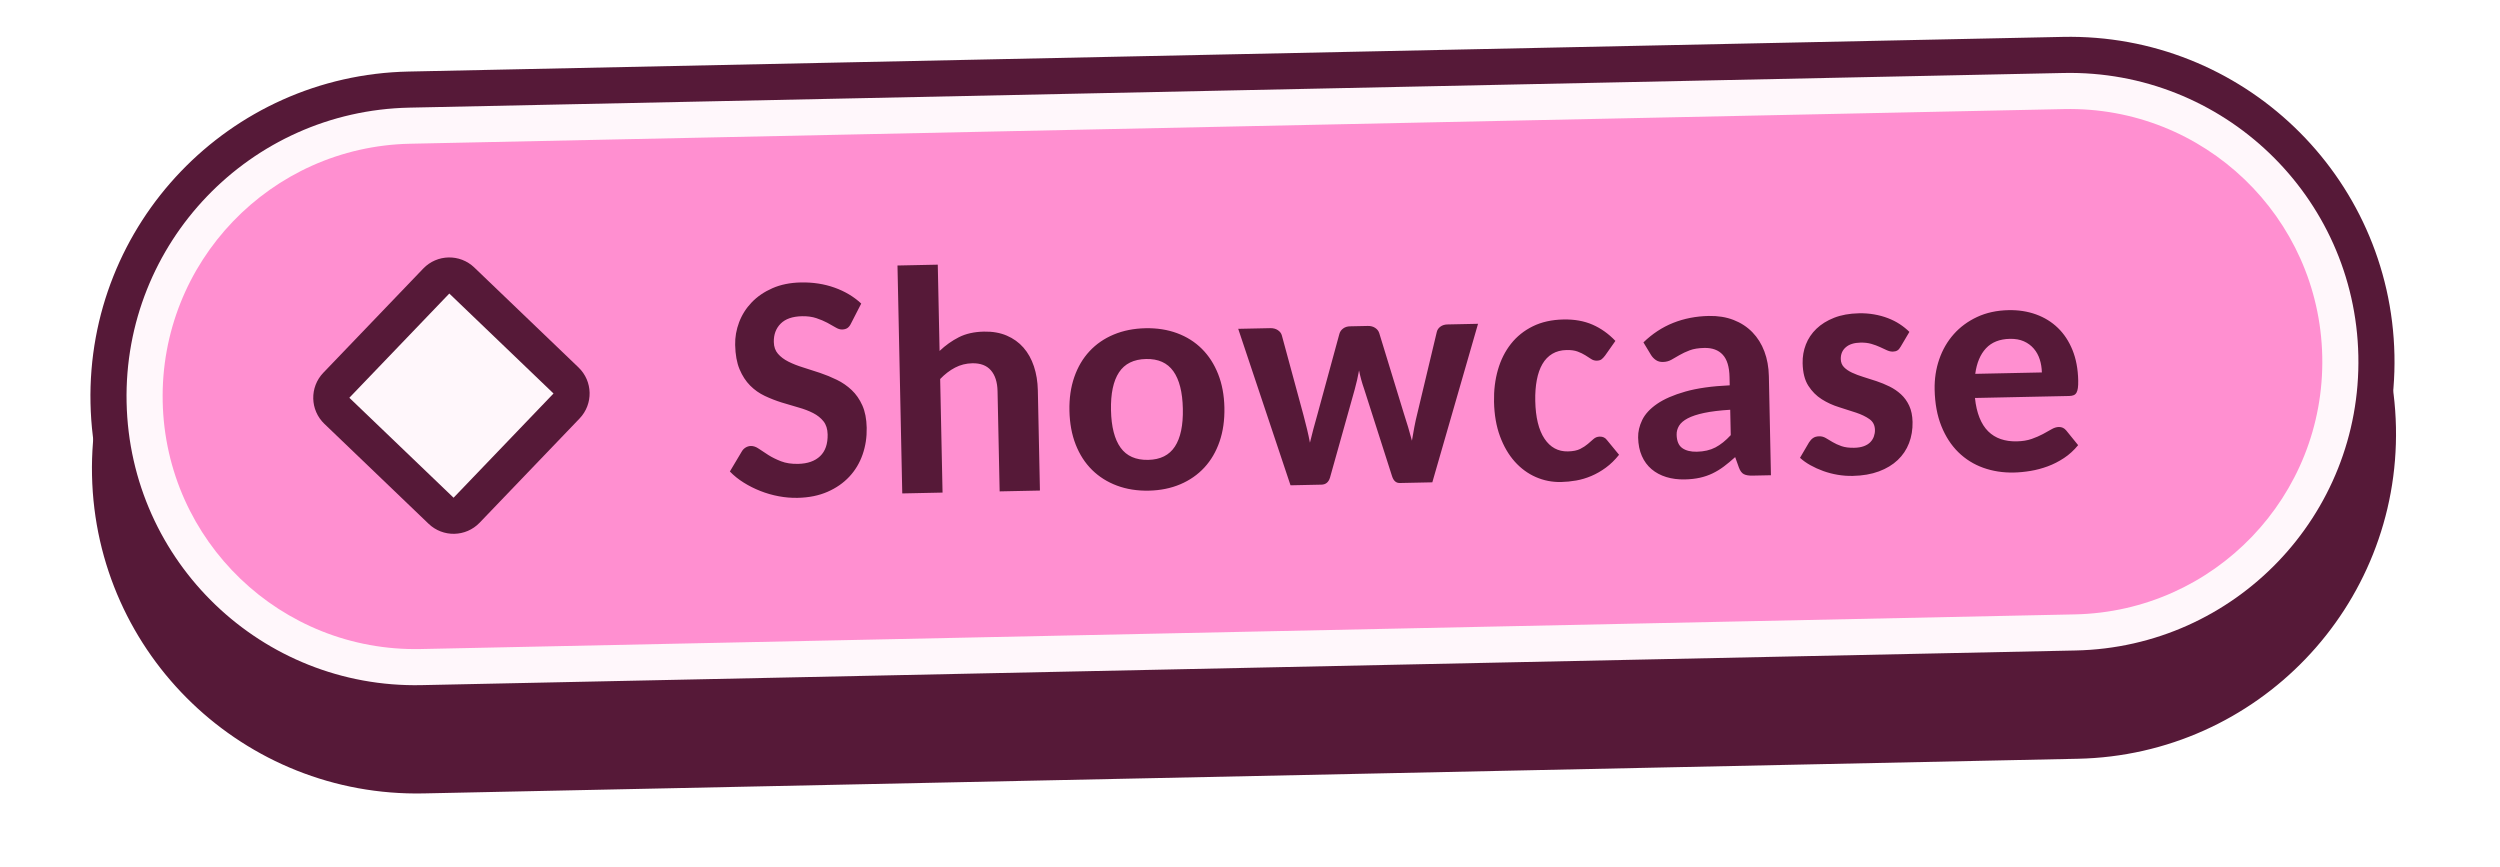
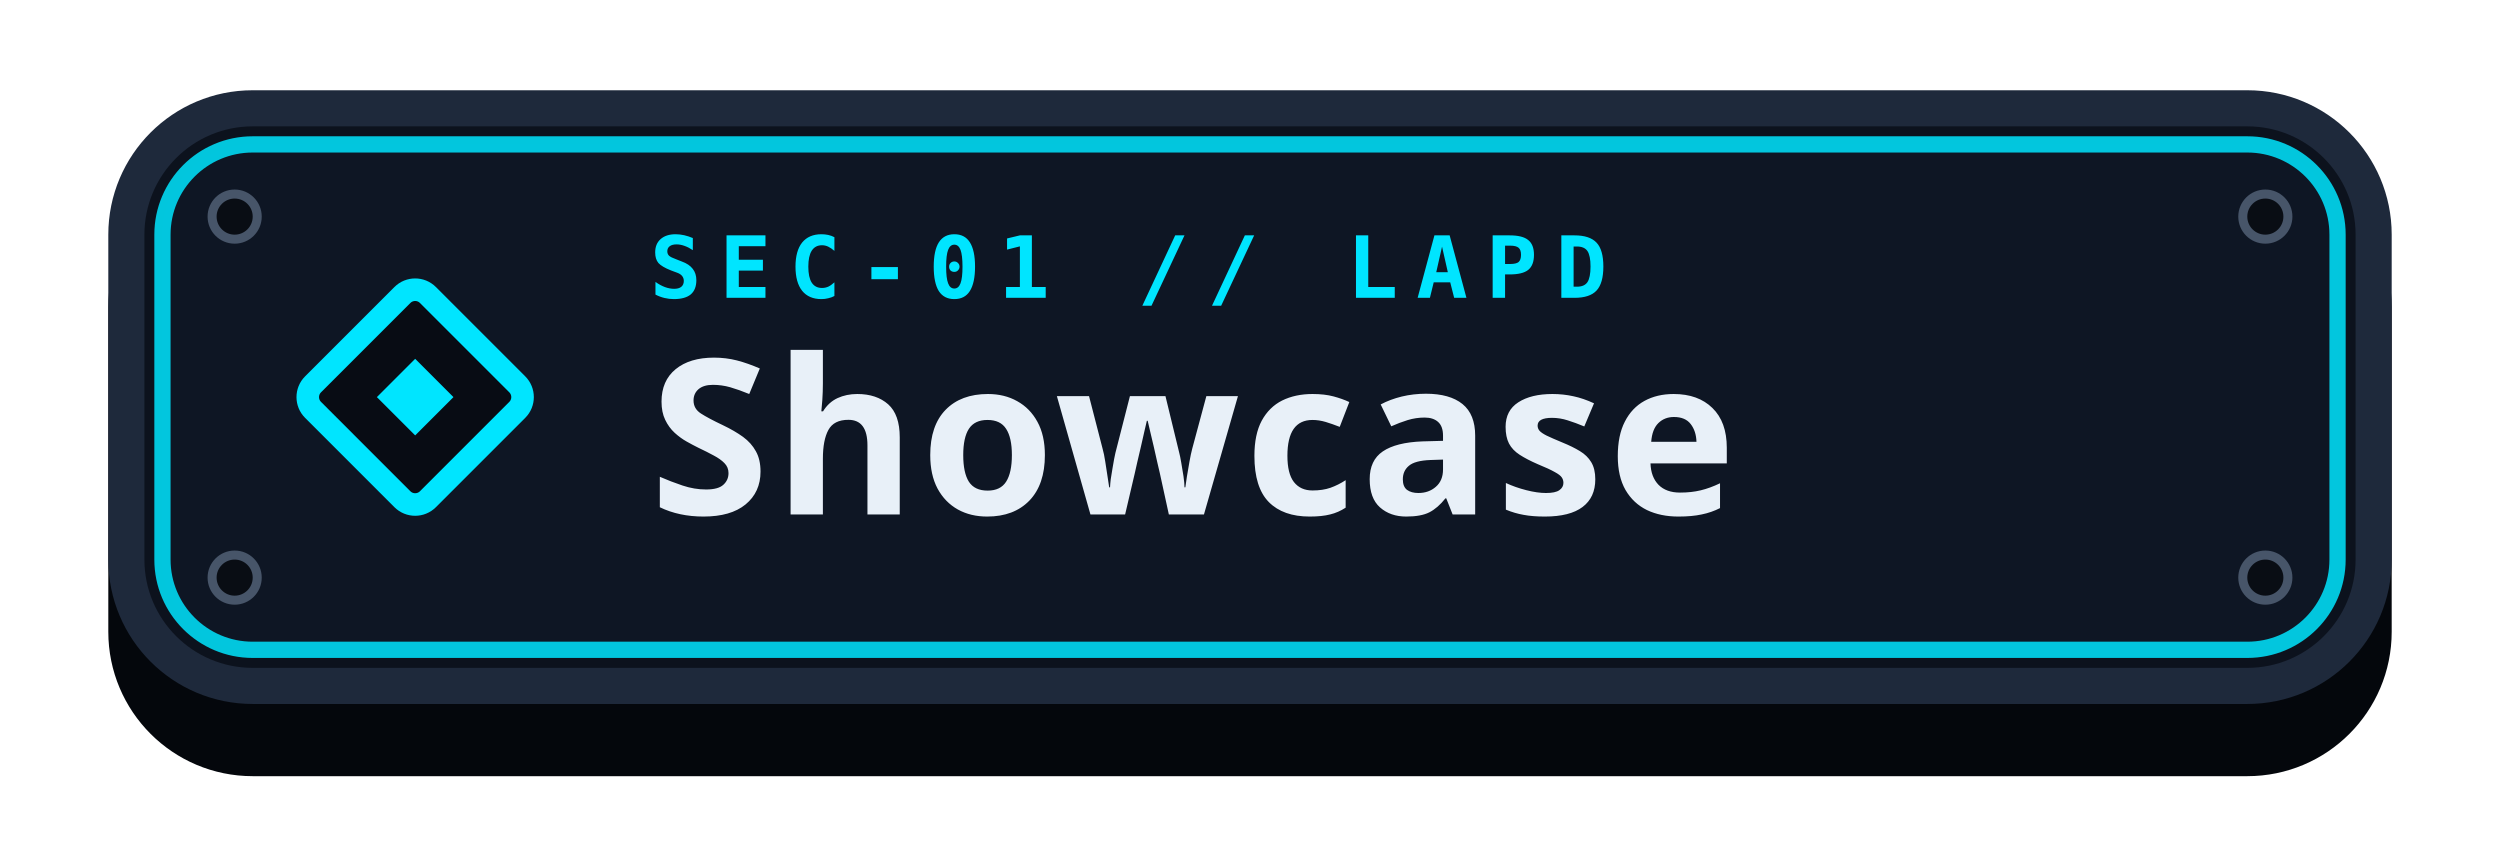
<svg xmlns="http://www.w3.org/2000/svg" width="277" height="96" viewBox="0 0 277 96" fill="none">
-   <defs />
-   <g transform="rotate(-1.2 137.666 42.0)">
-     <g>
-       <rect x="14" y="18" width="247.332" height="64" rx="32.0" fill="#561938" stroke="#561938" stroke-width="8" />
-       <rect x="14" y="10" width="247.332" height="64" rx="32.0" fill="#561938" stroke="#561938" stroke-width="8" />
-       <rect x="14" y="10" width="247.332" height="64" rx="32.0" fill="#FFF7FB" />
-       <rect x="18" y="14" width="239.332" height="56" rx="28.0" fill="#FF8FD0" />
-     </g>
-     <g transform="translate(50 42.0) rotate(45)">
-       <rect x="-10" y="-10" width="20" height="20" rx="2" fill="#FFF7FB" stroke="#561938" stroke-width="4" />
-     </g>
-     <path d="M94.432 34.931Q94.256 35.282 94.019 35.432Q93.781 35.581 93.43 35.581Q93.096 35.581 92.709 35.335Q92.322 35.089 91.804 34.799Q91.285 34.509 90.6 34.263Q89.914 34.017 89.018 34.017Q87.436 34.017 86.636 34.79Q85.836 35.564 85.836 36.812Q85.836 37.603 86.267 38.121Q86.697 38.64 87.409 39.018Q88.121 39.396 89.026 39.694Q89.932 39.993 90.881 40.336Q91.83 40.679 92.735 41.145Q93.641 41.61 94.353 42.314Q95.064 43.017 95.495 44.036Q95.926 45.056 95.926 46.515Q95.926 48.097 95.407 49.485Q94.889 50.874 93.887 51.902Q92.885 52.931 91.435 53.528Q89.984 54.126 88.121 54.126Q87.066 54.126 86.021 53.906Q84.975 53.687 84.008 53.282Q83.041 52.878 82.18 52.316Q81.318 51.753 80.668 51.05L82.039 48.853Q82.197 48.589 82.47 48.431Q82.742 48.273 83.059 48.273Q83.48 48.273 83.929 48.598Q84.377 48.923 84.975 49.318Q85.572 49.714 86.363 50.039Q87.154 50.364 88.244 50.364Q89.826 50.364 90.705 49.556Q91.584 48.747 91.584 47.165Q91.584 46.269 91.153 45.706Q90.723 45.144 90.02 44.766Q89.316 44.388 88.411 44.115Q87.506 43.843 86.565 43.526Q85.625 43.21 84.72 42.762Q83.814 42.314 83.111 41.575Q82.408 40.837 81.978 39.747Q81.547 38.657 81.547 37.04Q81.547 35.757 82.039 34.535Q82.531 33.314 83.48 32.364Q84.43 31.415 85.81 30.844Q87.189 30.273 88.965 30.273Q90.969 30.273 92.683 30.923Q94.396 31.573 95.609 32.751ZM99.713 53.88V28.62H104.178V38.183Q105.18 37.269 106.349 36.706Q107.518 36.144 109.135 36.144Q110.559 36.144 111.648 36.636Q112.738 37.128 113.477 38.007Q114.215 38.886 114.593 40.108Q114.971 41.329 114.971 42.771V53.88H110.506V42.771Q110.506 41.276 109.82 40.45Q109.135 39.624 107.764 39.624Q106.744 39.624 105.856 40.064Q104.969 40.503 104.178 41.294V53.88ZM127.037 36.144Q128.953 36.144 130.535 36.768Q132.117 37.392 133.242 38.561Q134.367 39.73 134.982 41.391Q135.598 43.052 135.598 45.109Q135.598 47.2 134.982 48.87Q134.367 50.54 133.242 51.709Q132.117 52.878 130.535 53.511Q128.953 54.144 127.037 54.144Q125.104 54.144 123.513 53.511Q121.922 52.878 120.788 51.709Q119.654 50.54 119.039 48.87Q118.424 47.2 118.424 45.109Q118.424 43.052 119.039 41.391Q119.654 39.73 120.788 38.561Q121.922 37.392 123.513 36.768Q125.104 36.144 127.037 36.144ZM127.037 50.734Q129.059 50.734 130.025 49.318Q130.992 47.903 130.992 45.144Q130.992 42.384 130.025 40.969Q129.059 39.554 127.037 39.554Q124.98 39.554 124.005 40.969Q123.029 42.384 123.029 45.144Q123.029 47.903 124.005 49.318Q124.98 50.734 127.037 50.734ZM137.311 36.425H140.861Q141.354 36.425 141.696 36.662Q142.039 36.9 142.127 37.251L144.342 46.146Q144.535 46.937 144.702 47.701Q144.869 48.466 144.992 49.204Q145.186 48.466 145.405 47.701Q145.625 46.937 145.871 46.146L148.508 37.216Q148.613 36.864 148.93 36.636Q149.246 36.407 149.703 36.407H151.672Q152.146 36.407 152.48 36.636Q152.814 36.864 152.92 37.216L155.451 46.146Q155.943 47.763 156.295 49.222Q156.436 48.466 156.594 47.71Q156.752 46.954 156.98 46.128L159.301 37.234Q159.389 36.882 159.714 36.653Q160.039 36.425 160.496 36.425H163.889L158.457 53.88H154.854Q154.238 53.88 154.01 53.107L151.127 43.403Q150.775 42.331 150.6 41.312Q150.389 42.366 150.072 43.421L147.137 53.107Q146.891 53.88 146.17 53.88H142.742ZM177.889 40.239Q177.695 40.485 177.502 40.635Q177.309 40.784 176.957 40.784Q176.623 40.784 176.342 40.591Q176.061 40.398 175.7 40.16Q175.34 39.923 174.856 39.73Q174.373 39.536 173.635 39.536Q172.721 39.536 172.044 39.923Q171.367 40.31 170.928 41.03Q170.488 41.751 170.269 42.788Q170.049 43.825 170.049 45.109Q170.049 47.833 170.98 49.301Q171.912 50.769 173.547 50.769Q174.408 50.769 174.918 50.523Q175.428 50.276 175.779 49.986Q176.131 49.696 176.421 49.45Q176.711 49.204 177.115 49.204Q177.625 49.204 177.906 49.609L179.207 51.261Q178.504 52.105 177.713 52.658Q176.922 53.212 176.087 53.546Q175.252 53.88 174.399 54.012Q173.547 54.144 172.721 54.144Q171.244 54.144 169.935 53.537Q168.625 52.931 167.632 51.771Q166.639 50.61 166.059 48.932Q165.479 47.253 165.479 45.109Q165.479 43.193 165.988 41.558Q166.498 39.923 167.491 38.719Q168.484 37.515 169.952 36.829Q171.42 36.144 173.354 36.144Q175.182 36.144 176.57 36.785Q177.959 37.427 179.066 38.64ZM193.945 53.88Q193.312 53.88 192.979 53.695Q192.645 53.511 192.451 52.948L192.064 51.788Q191.396 52.368 190.781 52.808Q190.166 53.247 189.507 53.546Q188.848 53.845 188.101 53.994Q187.354 54.144 186.439 54.144Q185.314 54.144 184.383 53.836Q183.451 53.528 182.774 52.931Q182.098 52.333 181.729 51.445Q181.359 50.558 181.359 49.398Q181.359 48.431 181.852 47.464Q182.344 46.497 183.53 45.715Q184.717 44.933 186.694 44.414Q188.672 43.896 191.625 43.825V42.894Q191.625 41.206 190.922 40.415Q190.219 39.624 188.9 39.624Q187.916 39.624 187.274 39.853Q186.633 40.081 186.141 40.354Q185.648 40.626 185.227 40.855Q184.805 41.083 184.277 41.083Q183.82 41.083 183.495 40.846Q183.17 40.609 182.977 40.275L182.168 38.868Q183.68 37.462 185.508 36.776Q187.336 36.091 189.463 36.091Q190.992 36.091 192.205 36.592Q193.418 37.093 194.262 37.998Q195.105 38.903 195.545 40.151Q195.984 41.4 195.984 42.894V53.88ZM187.828 51.103Q189.023 51.103 189.894 50.672Q190.764 50.241 191.625 49.345V46.532Q189.885 46.603 188.733 46.822Q187.582 47.042 186.896 47.385Q186.211 47.728 185.921 48.185Q185.631 48.642 185.631 49.169Q185.631 50.224 186.22 50.663Q186.809 51.103 187.828 51.103ZM210.652 39.941Q210.477 40.239 210.274 40.354Q210.072 40.468 209.773 40.468Q209.457 40.468 209.114 40.301Q208.771 40.134 208.358 39.932Q207.945 39.73 207.418 39.563Q206.891 39.396 206.205 39.396Q205.15 39.396 204.57 39.879Q203.99 40.362 203.99 41.171Q203.99 41.716 204.324 42.076Q204.658 42.437 205.212 42.709Q205.766 42.982 206.46 43.21Q207.154 43.439 207.893 43.702Q208.631 43.966 209.325 44.326Q210.02 44.687 210.573 45.214Q211.127 45.741 211.461 46.497Q211.795 47.253 211.795 48.308Q211.795 49.573 211.355 50.646Q210.916 51.718 210.063 52.491Q209.211 53.265 207.954 53.704Q206.697 54.144 205.045 54.144Q204.201 54.144 203.375 53.985Q202.549 53.827 201.793 53.537Q201.037 53.247 200.378 52.86Q199.719 52.474 199.244 52.017L200.281 50.329Q200.475 50.03 200.738 49.855Q201.002 49.679 201.424 49.679Q201.811 49.679 202.153 49.89Q202.496 50.101 202.9 50.356Q203.305 50.61 203.867 50.821Q204.43 51.032 205.273 51.032Q205.906 51.032 206.354 50.874Q206.803 50.716 207.075 50.443Q207.348 50.171 207.479 49.819Q207.611 49.468 207.611 49.099Q207.611 48.325 207.031 47.895Q206.451 47.464 205.572 47.148Q204.693 46.831 203.683 46.497Q202.672 46.163 201.793 45.583Q200.914 45.003 200.334 44.054Q199.754 43.105 199.754 41.54Q199.754 40.45 200.158 39.475Q200.562 38.499 201.362 37.761Q202.162 37.023 203.349 36.583Q204.535 36.144 206.117 36.144Q206.979 36.144 207.787 36.302Q208.596 36.46 209.308 36.75Q210.02 37.04 210.608 37.444Q211.197 37.849 211.654 38.323ZM222.684 36.144Q224.336 36.144 225.725 36.68Q227.113 37.216 228.115 38.227Q229.117 39.237 229.68 40.714Q230.242 42.191 230.242 44.089Q230.242 44.599 230.189 44.924Q230.137 45.249 230.022 45.443Q229.908 45.636 229.706 45.715Q229.504 45.794 229.205 45.794H218.764Q218.869 47.06 219.221 47.991Q219.572 48.923 220.152 49.521Q220.732 50.118 221.523 50.408Q222.314 50.698 223.281 50.698Q224.248 50.698 224.96 50.461Q225.672 50.224 226.208 49.951Q226.744 49.679 227.166 49.442Q227.588 49.204 227.992 49.204Q228.484 49.204 228.801 49.609L230.084 51.261Q229.363 52.105 228.484 52.658Q227.605 53.212 226.665 53.537Q225.725 53.862 224.758 54.003Q223.791 54.144 222.895 54.144Q221.084 54.144 219.52 53.546Q217.955 52.948 216.795 51.762Q215.635 50.575 214.976 48.826Q214.316 47.077 214.316 44.775Q214.316 42.999 214.896 41.426Q215.477 39.853 216.558 38.684Q217.639 37.515 219.186 36.829Q220.732 36.144 222.684 36.144ZM222.771 39.325Q221.066 39.325 220.1 40.318Q219.133 41.312 218.852 43.122H226.234Q226.234 42.366 226.032 41.681Q225.83 40.995 225.399 40.468Q224.969 39.941 224.318 39.633Q223.668 39.325 222.771 39.325Z" fill="#561938" />
+   <rect x="14" y="20" width="249" height="64" rx="14" fill="#04070c" stroke="#04070c" stroke-width="4" />
+   <rect x="14" y="12" width="249" height="64" rx="14" fill="#0c121d" stroke="#1e293b" stroke-width="4" />
+   <rect x="18" y="16" width="241" height="56" rx="10" fill="#0e1624" stroke="#00e5ff" stroke-width="1.8" stroke-opacity="0.85" />
+   <circle cx="26" cy="24" r="2.5" fill="#090d14" stroke="#475569" stroke-width="1" />
+   <circle cx="251" cy="24" r="2.5" fill="#090d14" stroke="#475569" stroke-width="1" />
+   <circle cx="26" cy="64" r="2.5" fill="#090d14" stroke="#475569" stroke-width="1" />
+   <circle cx="251" cy="64" r="2.5" fill="#090d14" stroke="#475569" stroke-width="1" />
+   <g transform="translate(46 44) rotate(45)">
+     <rect x="-9" y="-9" width="18" height="18" rx="2" fill="#080c14" stroke="#00e5ff" stroke-width="2.5" />
+     <rect x="-3" y="-3" width="6" height="6" fill="#00e5ff" />
  </g>
+   <text x="72" y="33" font-family="JetBrains Mono, monospace" font-size="9.5" font-weight="700" fill="#00e5ff" letter-spacing="2">SEC-01 // LAPD</text>
+   <text x="72" y="57" font-family="Google Sans Flex, sans-serif" font-size="24" font-weight="800" fill="#e8f0f8" letter-spacing="0.5">Showcase</text>
</svg>
